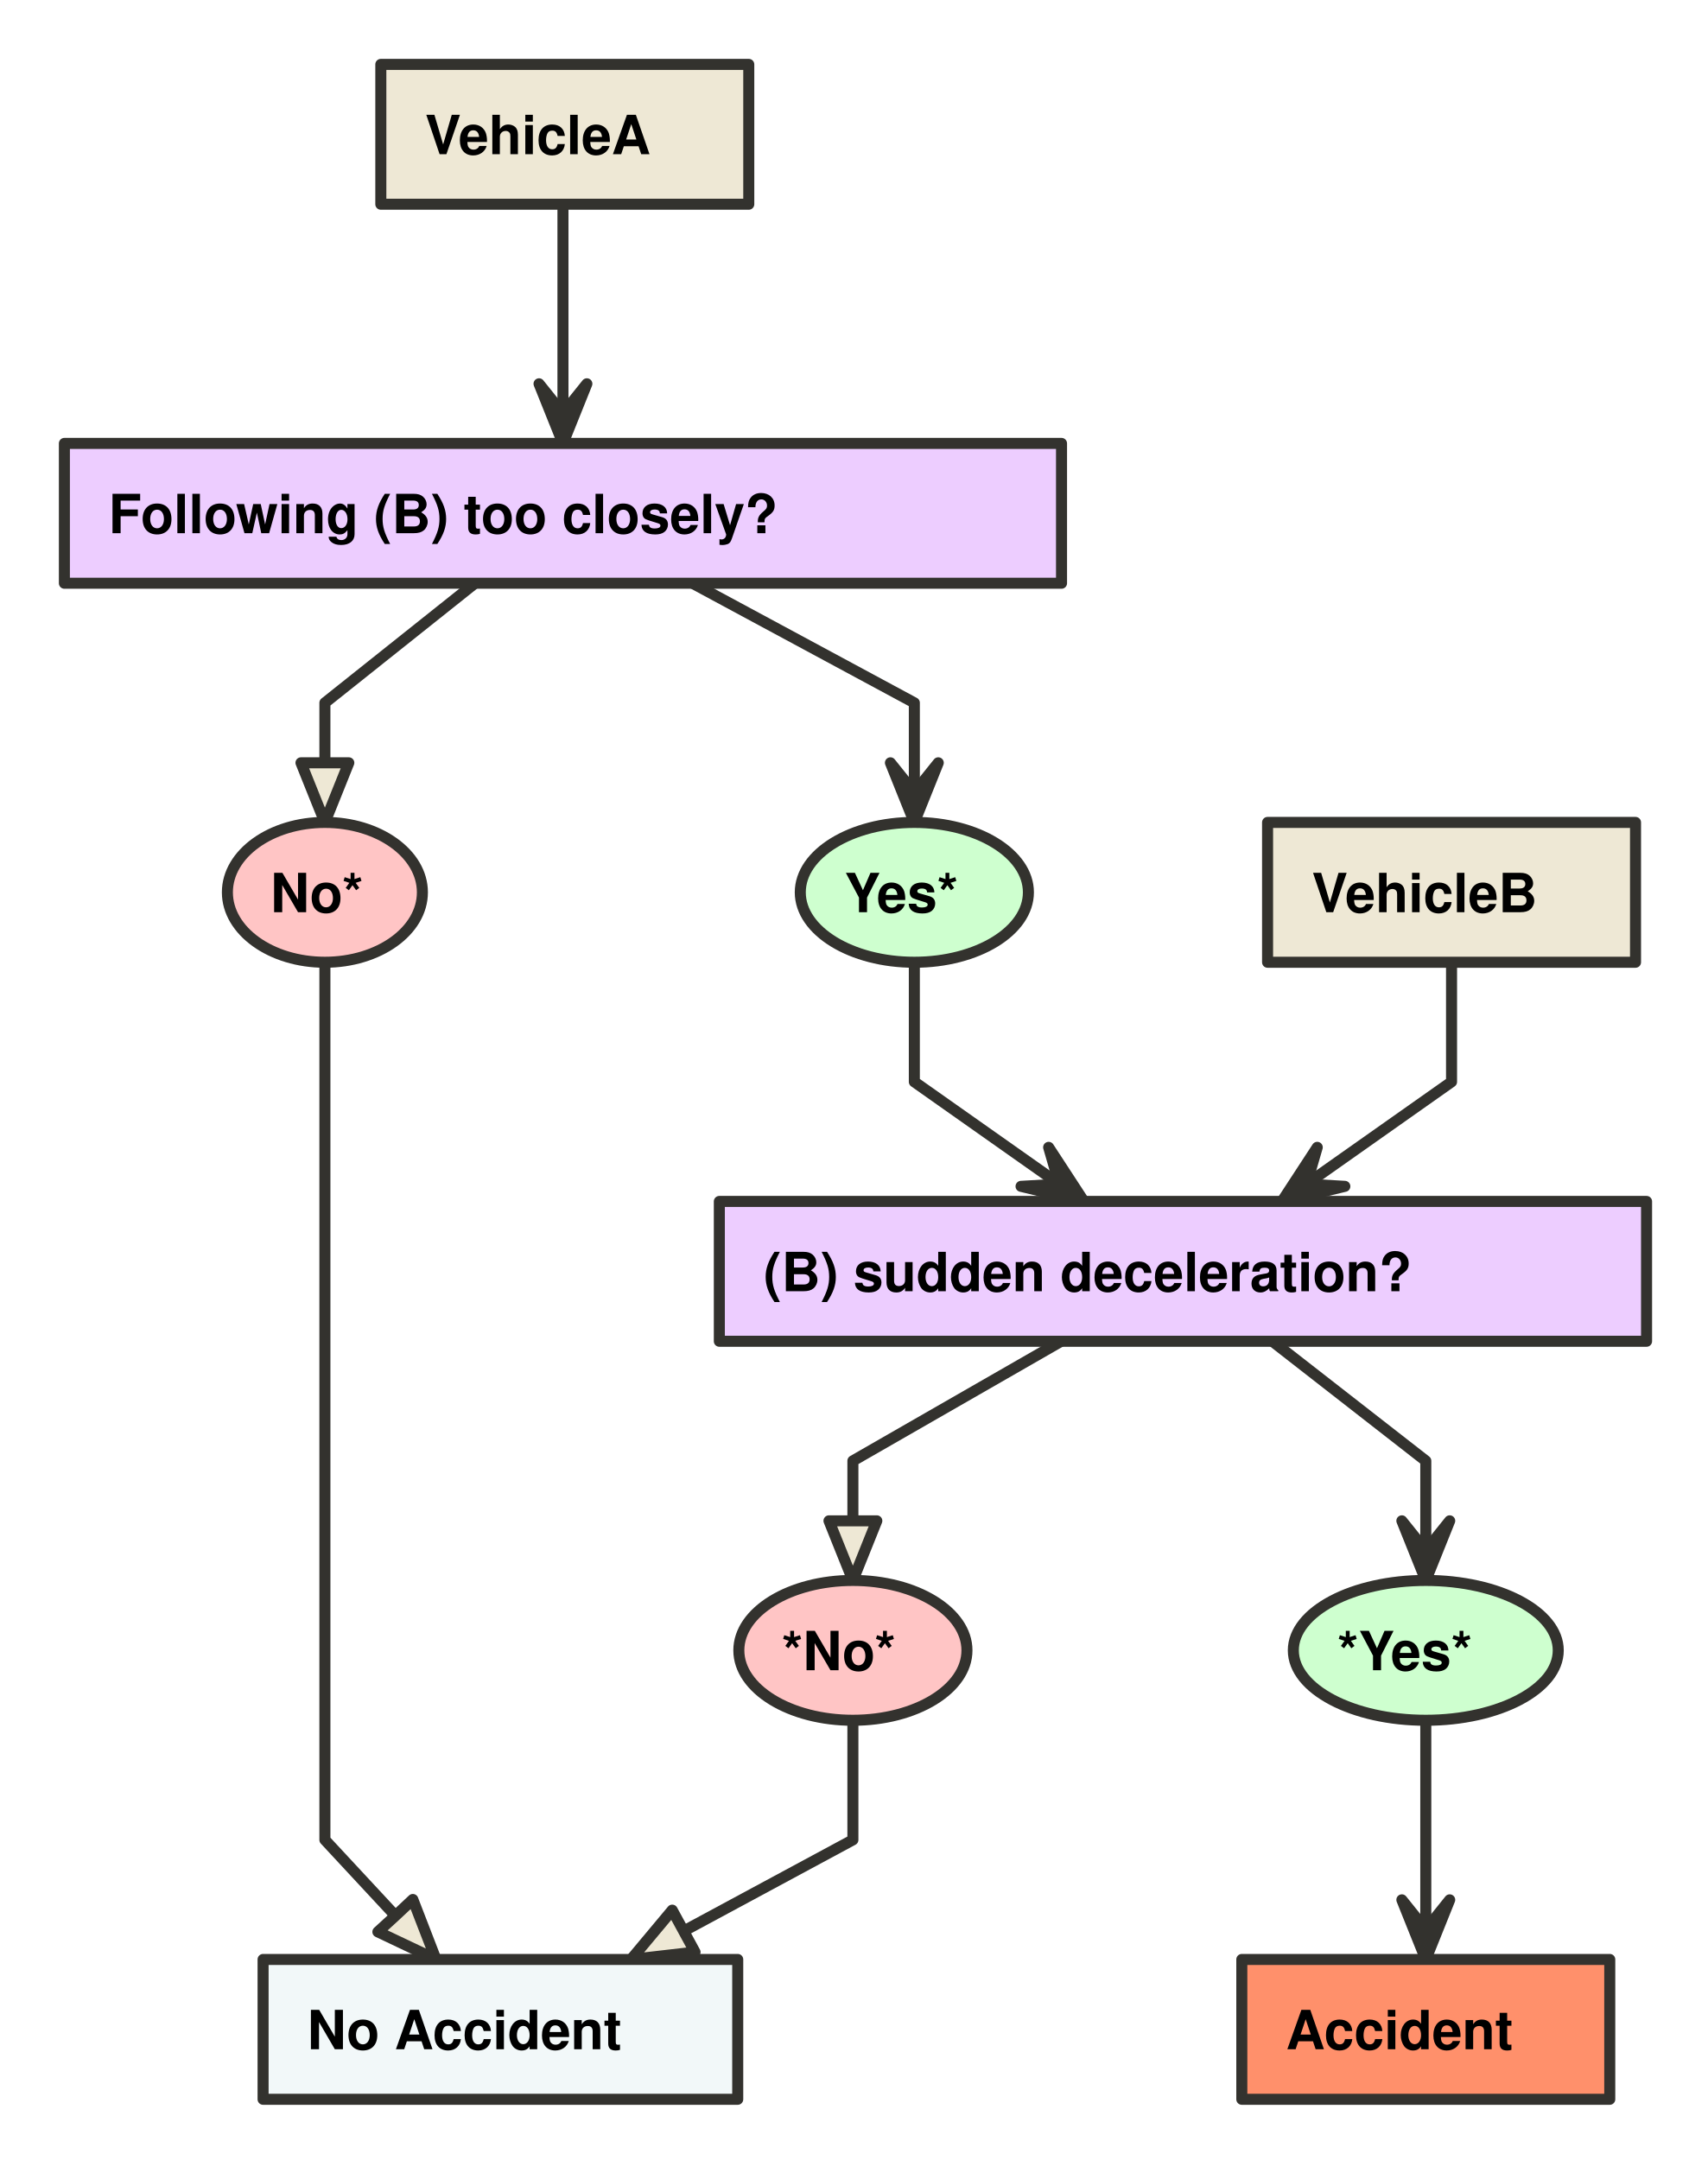
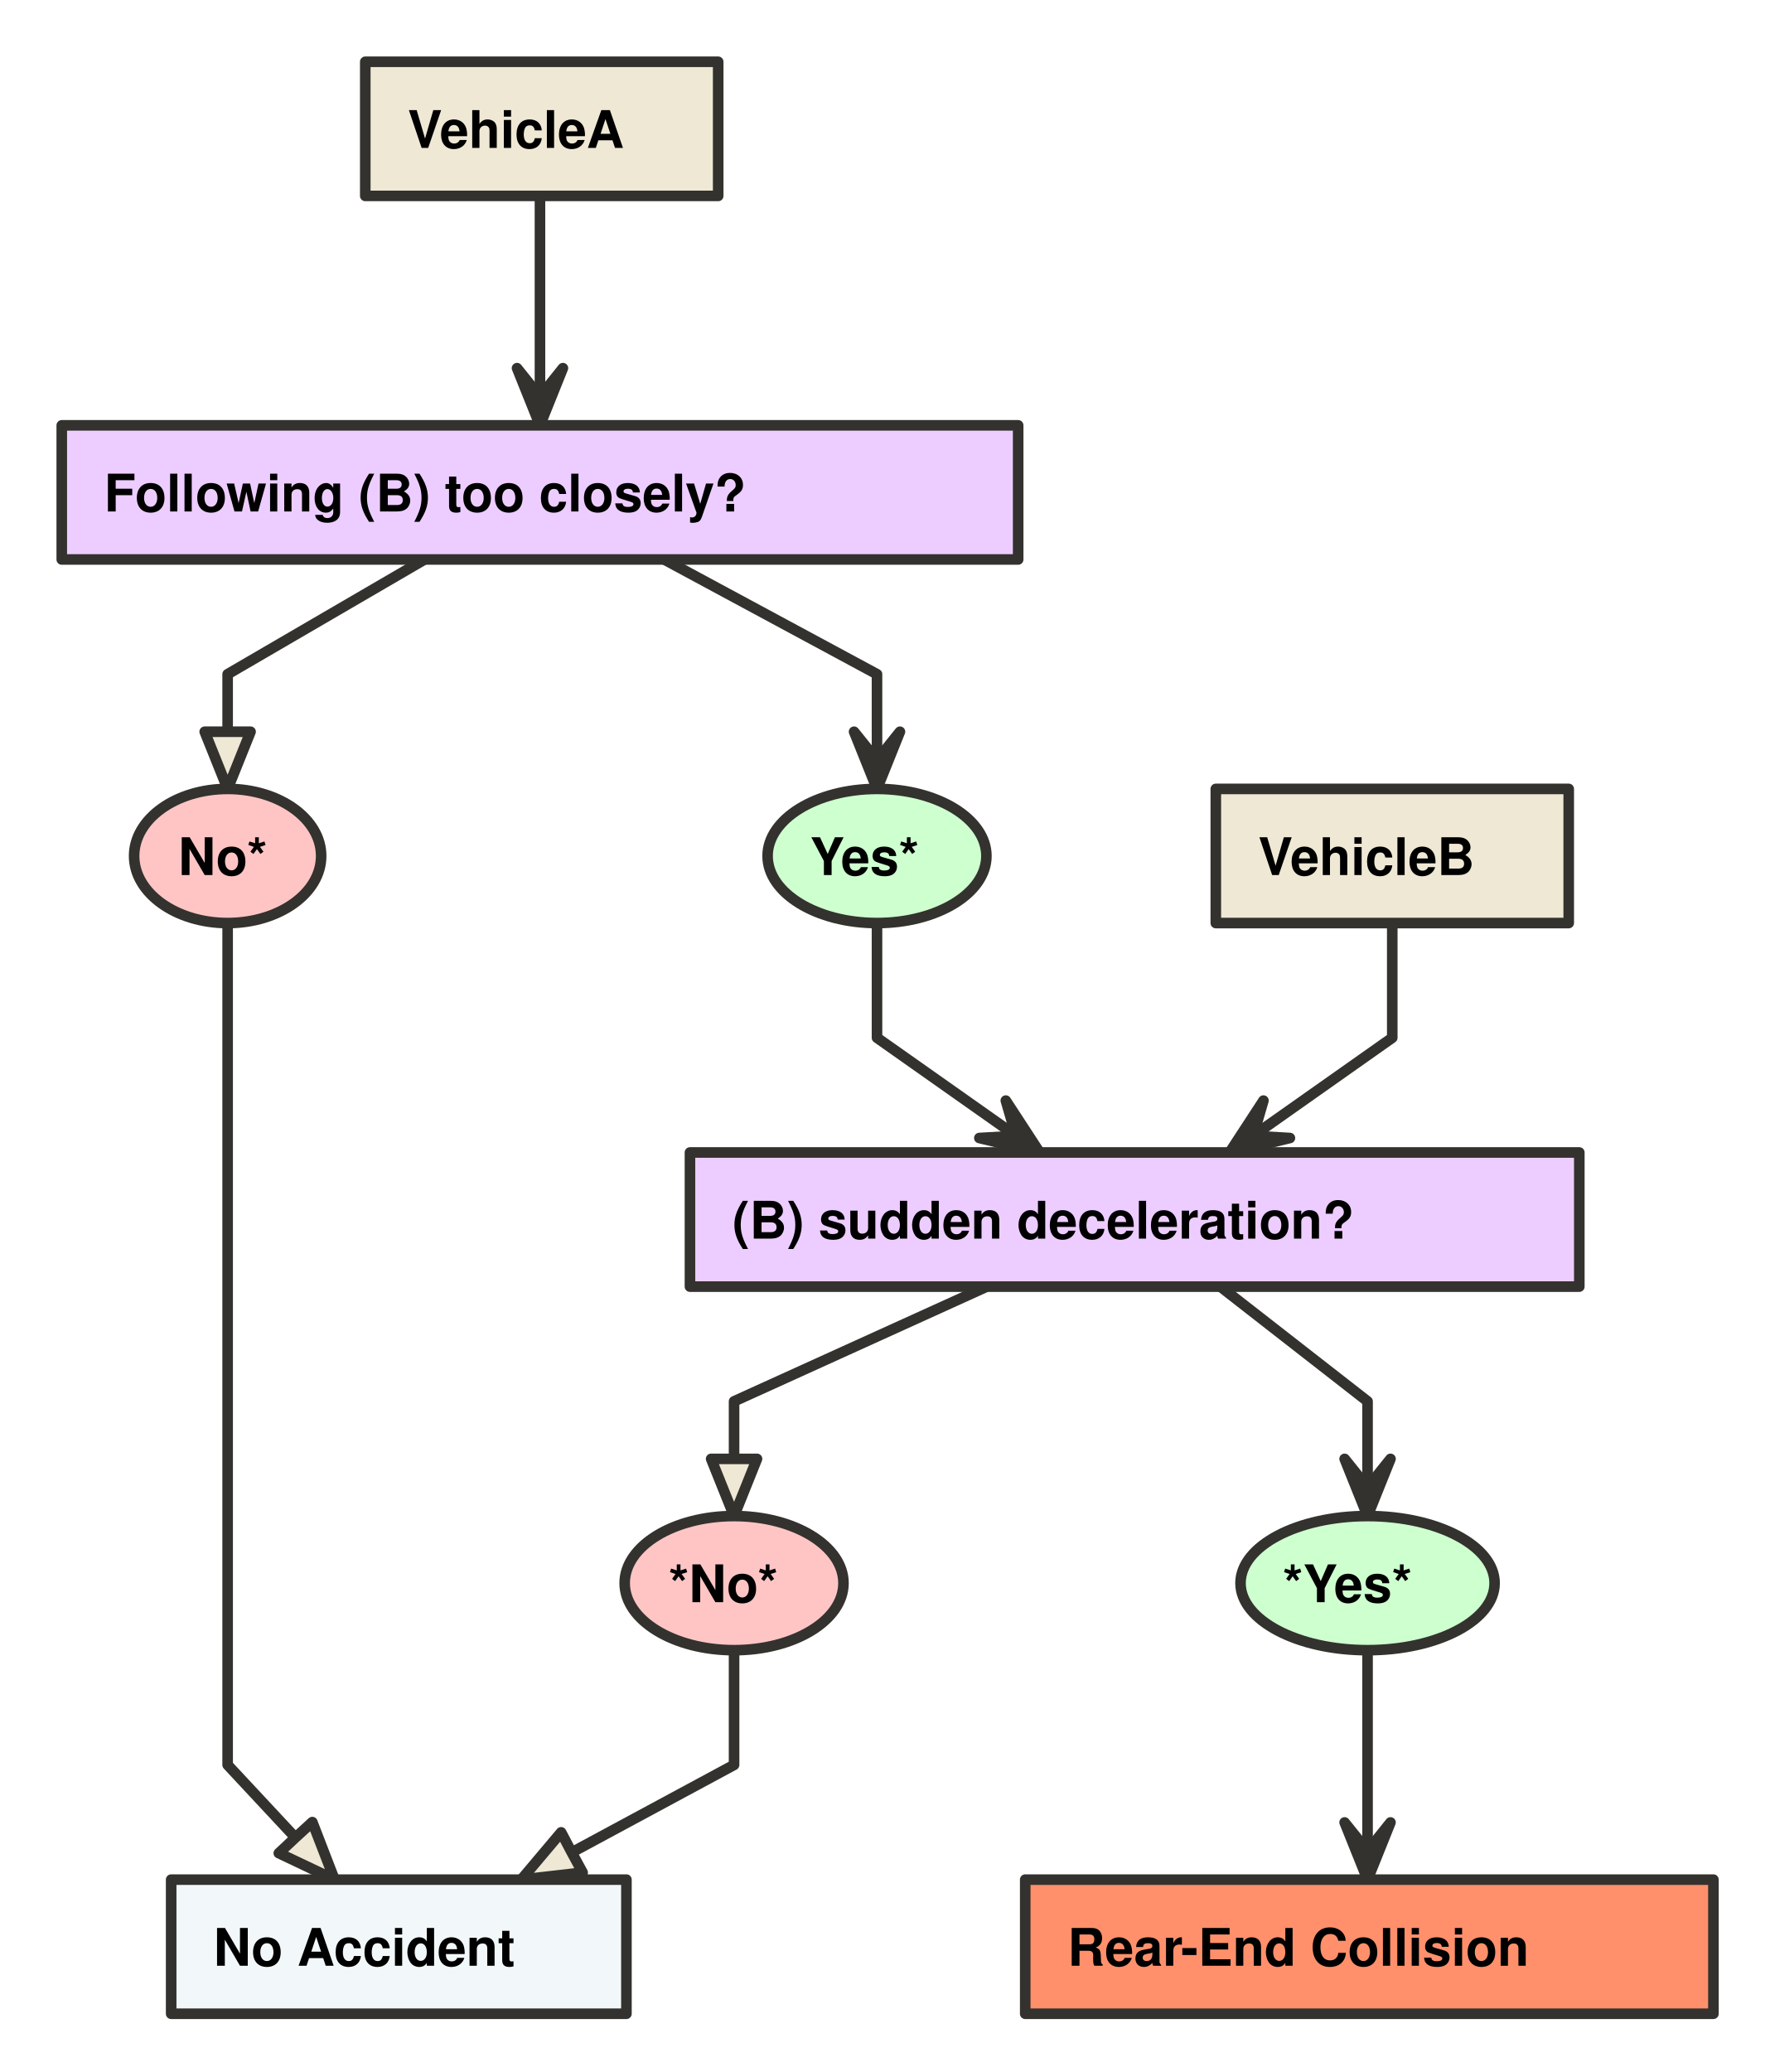
- <svg xmlns="http://www.w3.org/2000/svg" width="464" height="587" version="1.1" baseProfile="full" style="font-weight:bold; font-size:11pt; font-family:'Calibri', Helvetica, sans-serif;;stroke-width:3;stroke-linejoin:round;stroke-linecap:round">
+ <svg xmlns="http://www.w3.org/2000/svg" width="501.5" height="587" version="1.1" baseProfile="full" style="font-weight:bold; font-size:11pt; font-family:'Calibri', Helvetica, sans-serif;;stroke-width:3;stroke-linejoin:round;stroke-linecap:round">
  <path d="M153 55.5 L153 88 L153 120.5 L153 120.5 " style="stroke:#33322E;fill:none;" />
  <path d="M146.5 104.3 L153 112.4 L159.5 104.3 L153 120.5 Z" style="stroke:#33322E;fill:#33322E;" />
-   <path d="M129.1 158.5 L88.3 191 L88.3 223.5 L88.3 223.5 " style="stroke:#33322E;fill:none;" />
-   <path d="M81.8 207.3 L88.3 207.3 L94.8 207.3 L88.3 223.5 Z" style="stroke:#33322E;fill:#eee8d5;" />
+   <path d="M120.3 158.5 L64.5 191 L64.5 223.5 L64.5 223.5 " style="stroke:#33322E;fill:none;" />
+   <path d="M58 207.3 L64.5 207.3 L71 207.3 L64.5 223.5 Z" style="stroke:#33322E;fill:#eee8d5;" />
  <path d="M188.2 158.5 L248.5 191 L248.5 223.5 L248.5 223.5 " style="stroke:#33322E;fill:none;" />
  <path d="M242 207.3 L248.5 215.4 L255 207.3 L248.5 223.5 Z" style="stroke:#33322E;fill:#33322E;" />
  <path d="M248.5 261.5 L248.5 294 L294.6 326.5 L294.6 326.5 " style="stroke:#33322E;fill:none;" />
  <path d="M277.5 322.4 L287.9 321.8 L285 311.8 L294.6 326.5 Z" style="stroke:#33322E;fill:#33322E;" />
  <path d="M394.5 261.5 L394.5 294 L348.4 326.5 L348.4 326.5 " style="stroke:#33322E;fill:none;" />
  <path d="M358 311.8 L355.1 321.8 L365.5 322.4 L348.4 326.5 Z" style="stroke:#33322E;fill:#33322E;" />
-   <path d="M288.4 364.5 L231.8 397 L231.8 429.5 L231.8 429.5 " style="stroke:#33322E;fill:none;" />
-   <path d="M225.3 413.3 L231.8 413.3 L238.3 413.3 L231.8 429.5 Z" style="stroke:#33322E;fill:#eee8d5;" />
+   <path d="M279.6 364.5 L208 397 L208 429.5 L208 429.5 " style="stroke:#33322E;fill:none;" />
+   <path d="M201.5 413.3 L208 413.3 L214.5 413.3 L208 429.5 Z" style="stroke:#33322E;fill:#eee8d5;" />
  <path d="M345.8 364.5 L387.5 397 L387.5 429.5 L387.5 429.5 " style="stroke:#33322E;fill:none;" />
  <path d="M381 413.3 L387.5 421.4 L394 413.3 L387.5 429.5 Z" style="stroke:#33322E;fill:#33322E;" />
-   <path d="M88.3 261.5 L88.3 294 L88.3 500 L88.3 500 L118.5 532.5 L118.5 532.5 " style="stroke:#33322E;fill:none;" />
-   <path d="M102.7 525 L107.5 520.6 L112.2 516.2 L118.5 532.5 Z" style="stroke:#33322E;fill:#eee8d5;" />
-   <path d="M231.8 467.5 L231.8 500 L171.5 532.5 L171.5 532.5 " style="stroke:#33322E;fill:none;" />
-   <path d="M182.7 519.1 L185.8 524.8 L188.9 530.5 L171.5 532.5 Z" style="stroke:#33322E;fill:#eee8d5;" />
+   <path d="M64.5 261.5 L64.5 294 L64.5 500 L64.5 500 L94.8 532.5 L94.8 532.5 " style="stroke:#33322E;fill:none;" />
+   <path d="M79 525 L83.7 520.6 L88.5 516.2 L94.8 532.5 Z" style="stroke:#33322E;fill:#eee8d5;" />
+   <path d="M208 467.5 L208 500 L147.7 532.5 L147.7 532.5 " style="stroke:#33322E;fill:none;" />
+   <path d="M159 519.1 L162 524.8 L165.1 530.5 L147.7 532.5 Z" style="stroke:#33322E;fill:#eee8d5;" />
  <path d="M387.5 467.5 L387.5 500 L387.5 532.5 L387.5 532.5 " style="stroke:#33322E;fill:none;" />
  <path d="M381 516.3 L387.5 524.4 L394 516.3 L387.5 532.5 Z" style="stroke:#33322E;fill:#33322E;" />
  <rect x="103.5" y="17.5" height="38" width="100" style="stroke:#33322E;fill:#eee8d5;" />
  <text x="115.5" y="41.9" style="">VehicleA</text>
  <rect x="17.5" y="120.5" height="38" width="271" style="stroke:#33322E;fill:#edcdff;" />
  <text x="29.5" y="144.9" style="">Following (B) too closely?</text>
-   <ellipse cx="88.3" cy="242.5" rx="26.5" ry="19" style="stroke:#33322E;fill:#ffc5c5;" />
-   <text x="73.5" y="247.9" style="">No*</text>
+   <ellipse cx="64.5" cy="242.5" rx="26.5" ry="19" style="stroke:#33322E;fill:#ffc5c5;" />
+   <text x="50.5" y="247.9" style="">No*</text>
  <ellipse cx="248.5" cy="242.5" rx="31" ry="19" style="stroke:#33322E;fill:#ceffcf;" />
  <text x="229.5" y="247.9" style="">Yes*</text>
  <rect x="195.5" y="326.5" height="38" width="252" style="stroke:#33322E;fill:#edcdff;" />
  <text x="207.5" y="350.9" style="">(B) sudden deceleration?</text>
  <rect x="344.5" y="223.5" height="38" width="100" style="stroke:#33322E;fill:#eee8d5;" />
  <text x="356.5" y="247.9" style="">VehicleB</text>
-   <ellipse cx="231.8" cy="448.5" rx="31" ry="19" style="stroke:#33322E;fill:#ffc5c5;" />
-   <text x="212.5" y="453.9" style="">*No*</text>
+   <ellipse cx="208" cy="448.5" rx="31" ry="19" style="stroke:#33322E;fill:#ffc5c5;" />
+   <text x="189.5" y="453.9" style="">*No*</text>
  <ellipse cx="387.5" cy="448.5" rx="36" ry="19" style="stroke:#33322E;fill:#ceffcf;" />
  <text x="363.5" y="453.9" style="">*Yes*</text>
-   <rect x="71.5" y="532.5" height="38" width="129" style="stroke:#33322E;fill:#f2f8f9;" />
-   <text x="83.5" y="556.9" style="">No Accident</text>
-   <rect x="337.5" y="532.5" height="38" width="100" style="stroke:#33322E;fill:#ff906b;" />
-   <text x="349.5" y="556.9" style="">Accident</text>
+   <rect x="48.5" y="532.5" height="38" width="129" style="stroke:#33322E;fill:#f2f8f9;" />
+   <text x="60.5" y="556.9" style="">No Accident</text>
+   <rect x="290.5" y="532.5" height="38" width="195" style="stroke:#33322E;fill:#ff906b;" />
+   <text x="302.5" y="556.9" style="">Rear-End Collision</text>
</svg>
